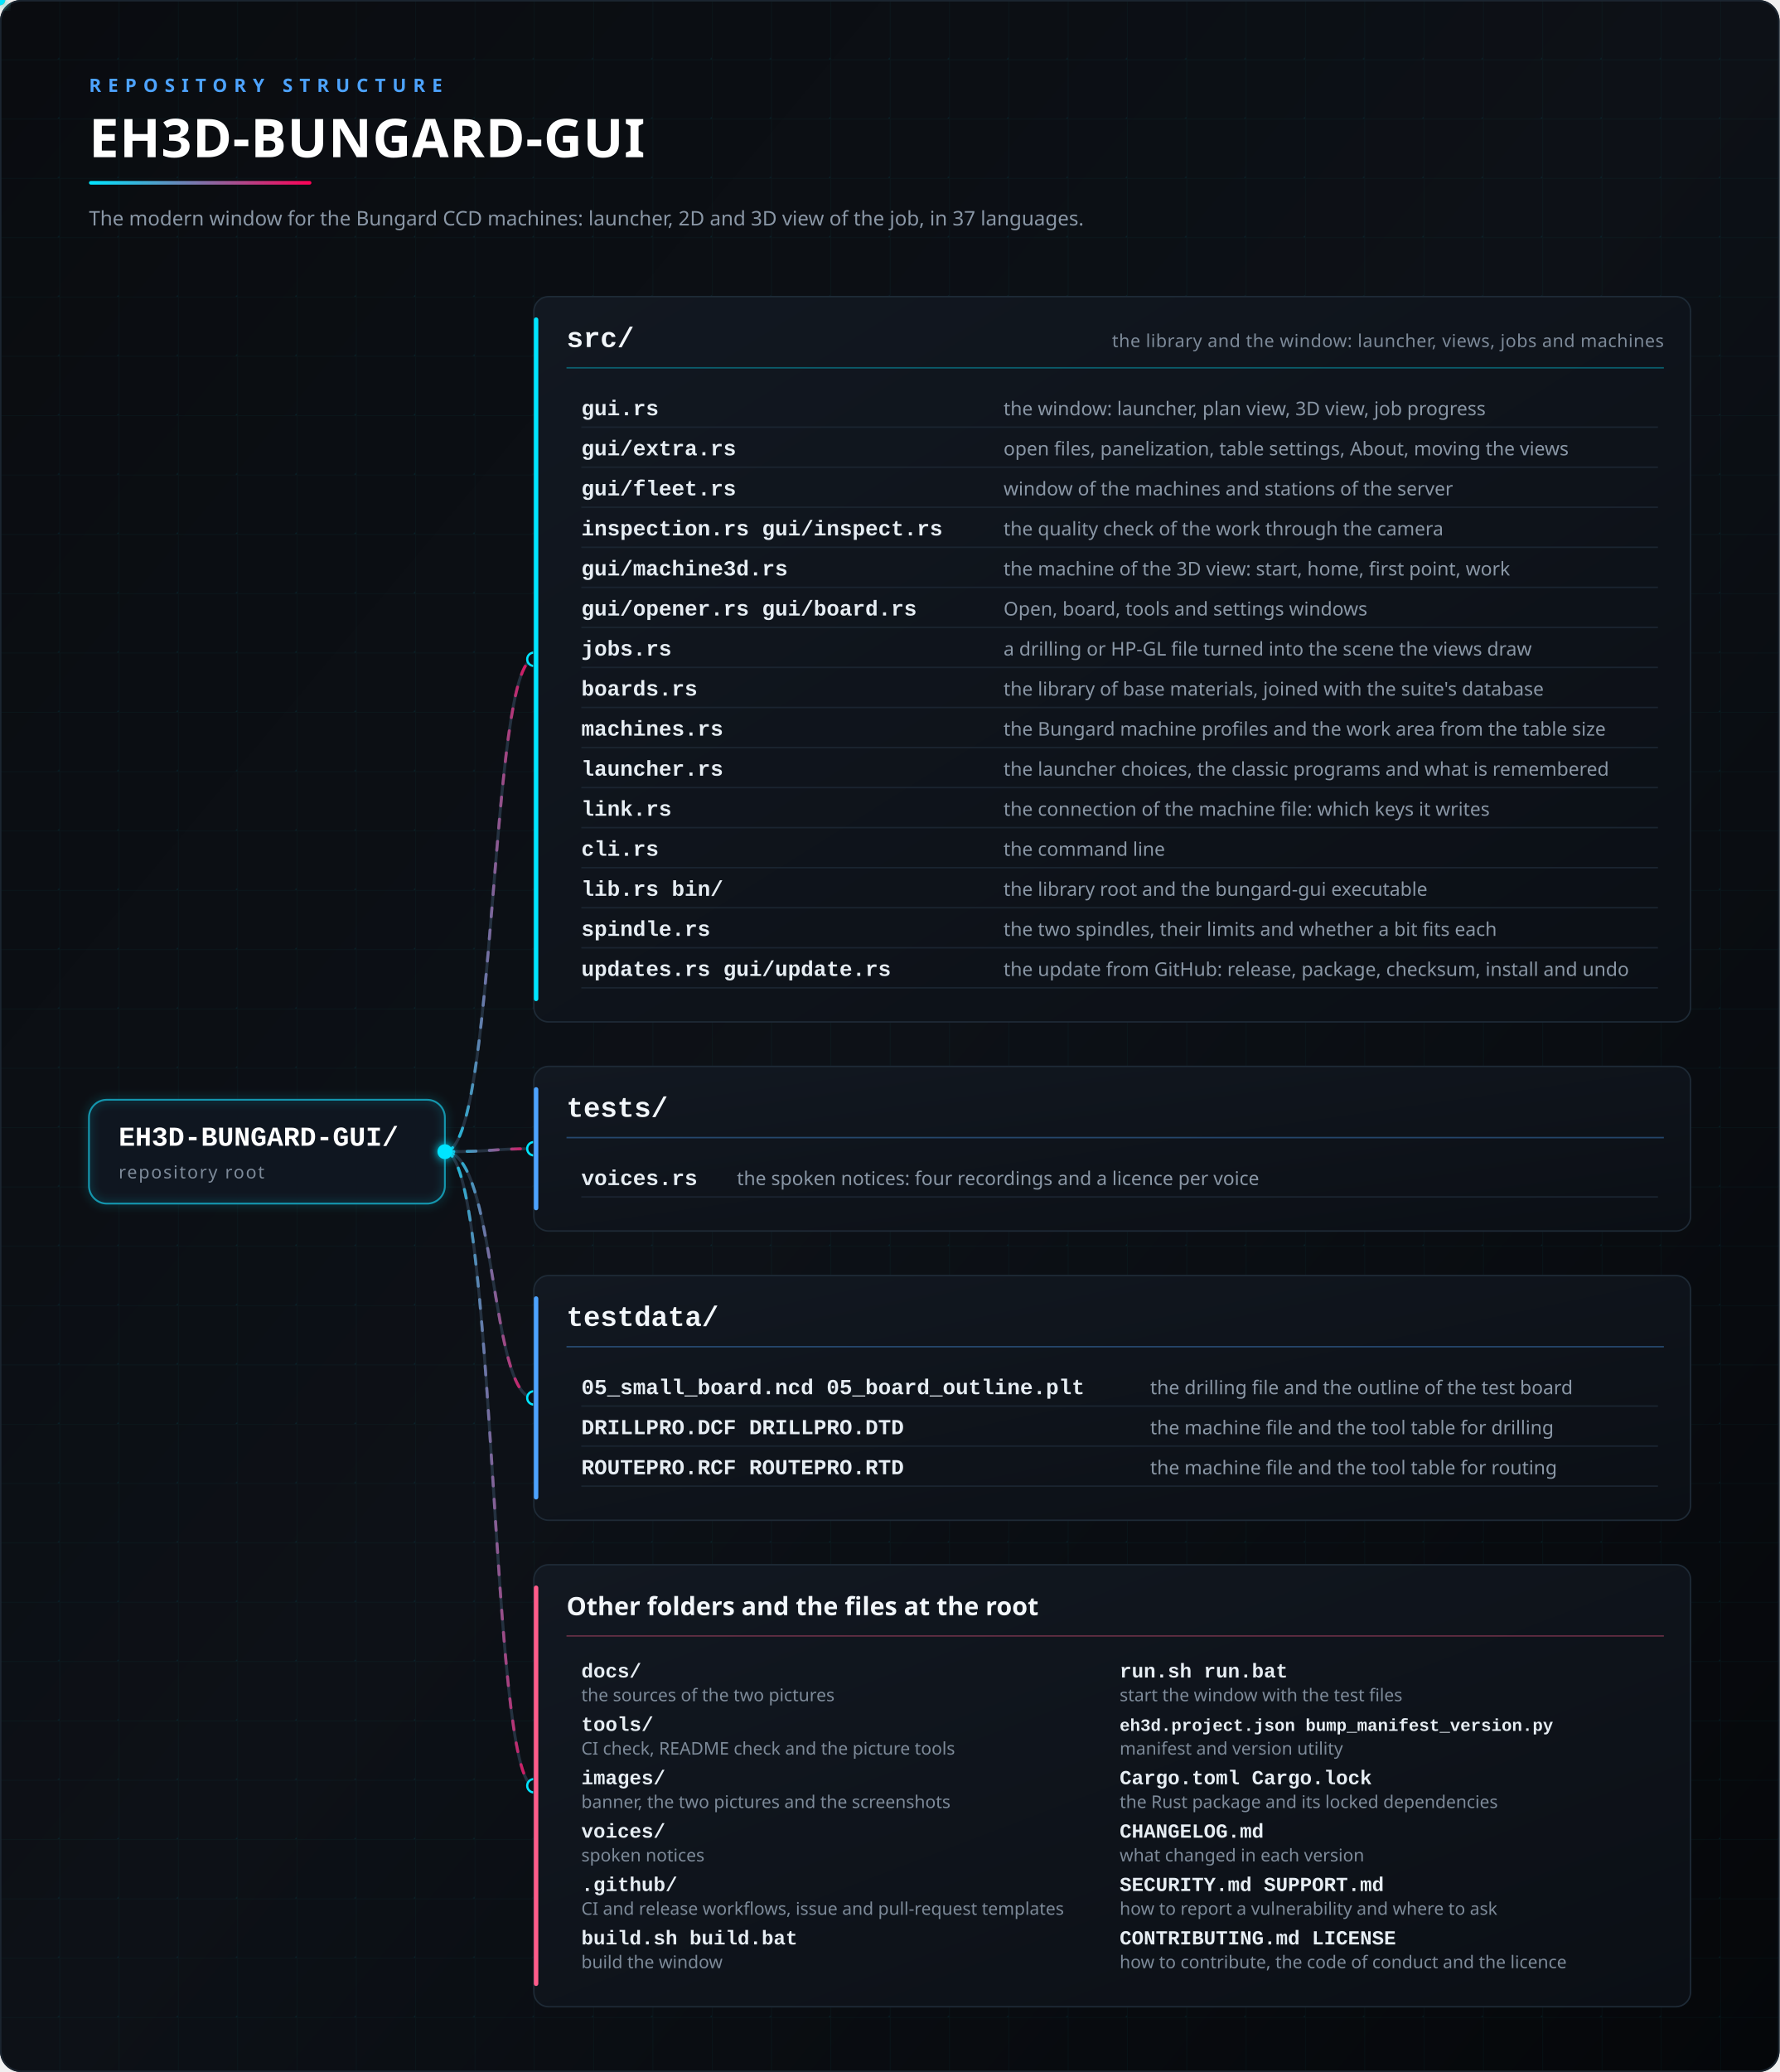
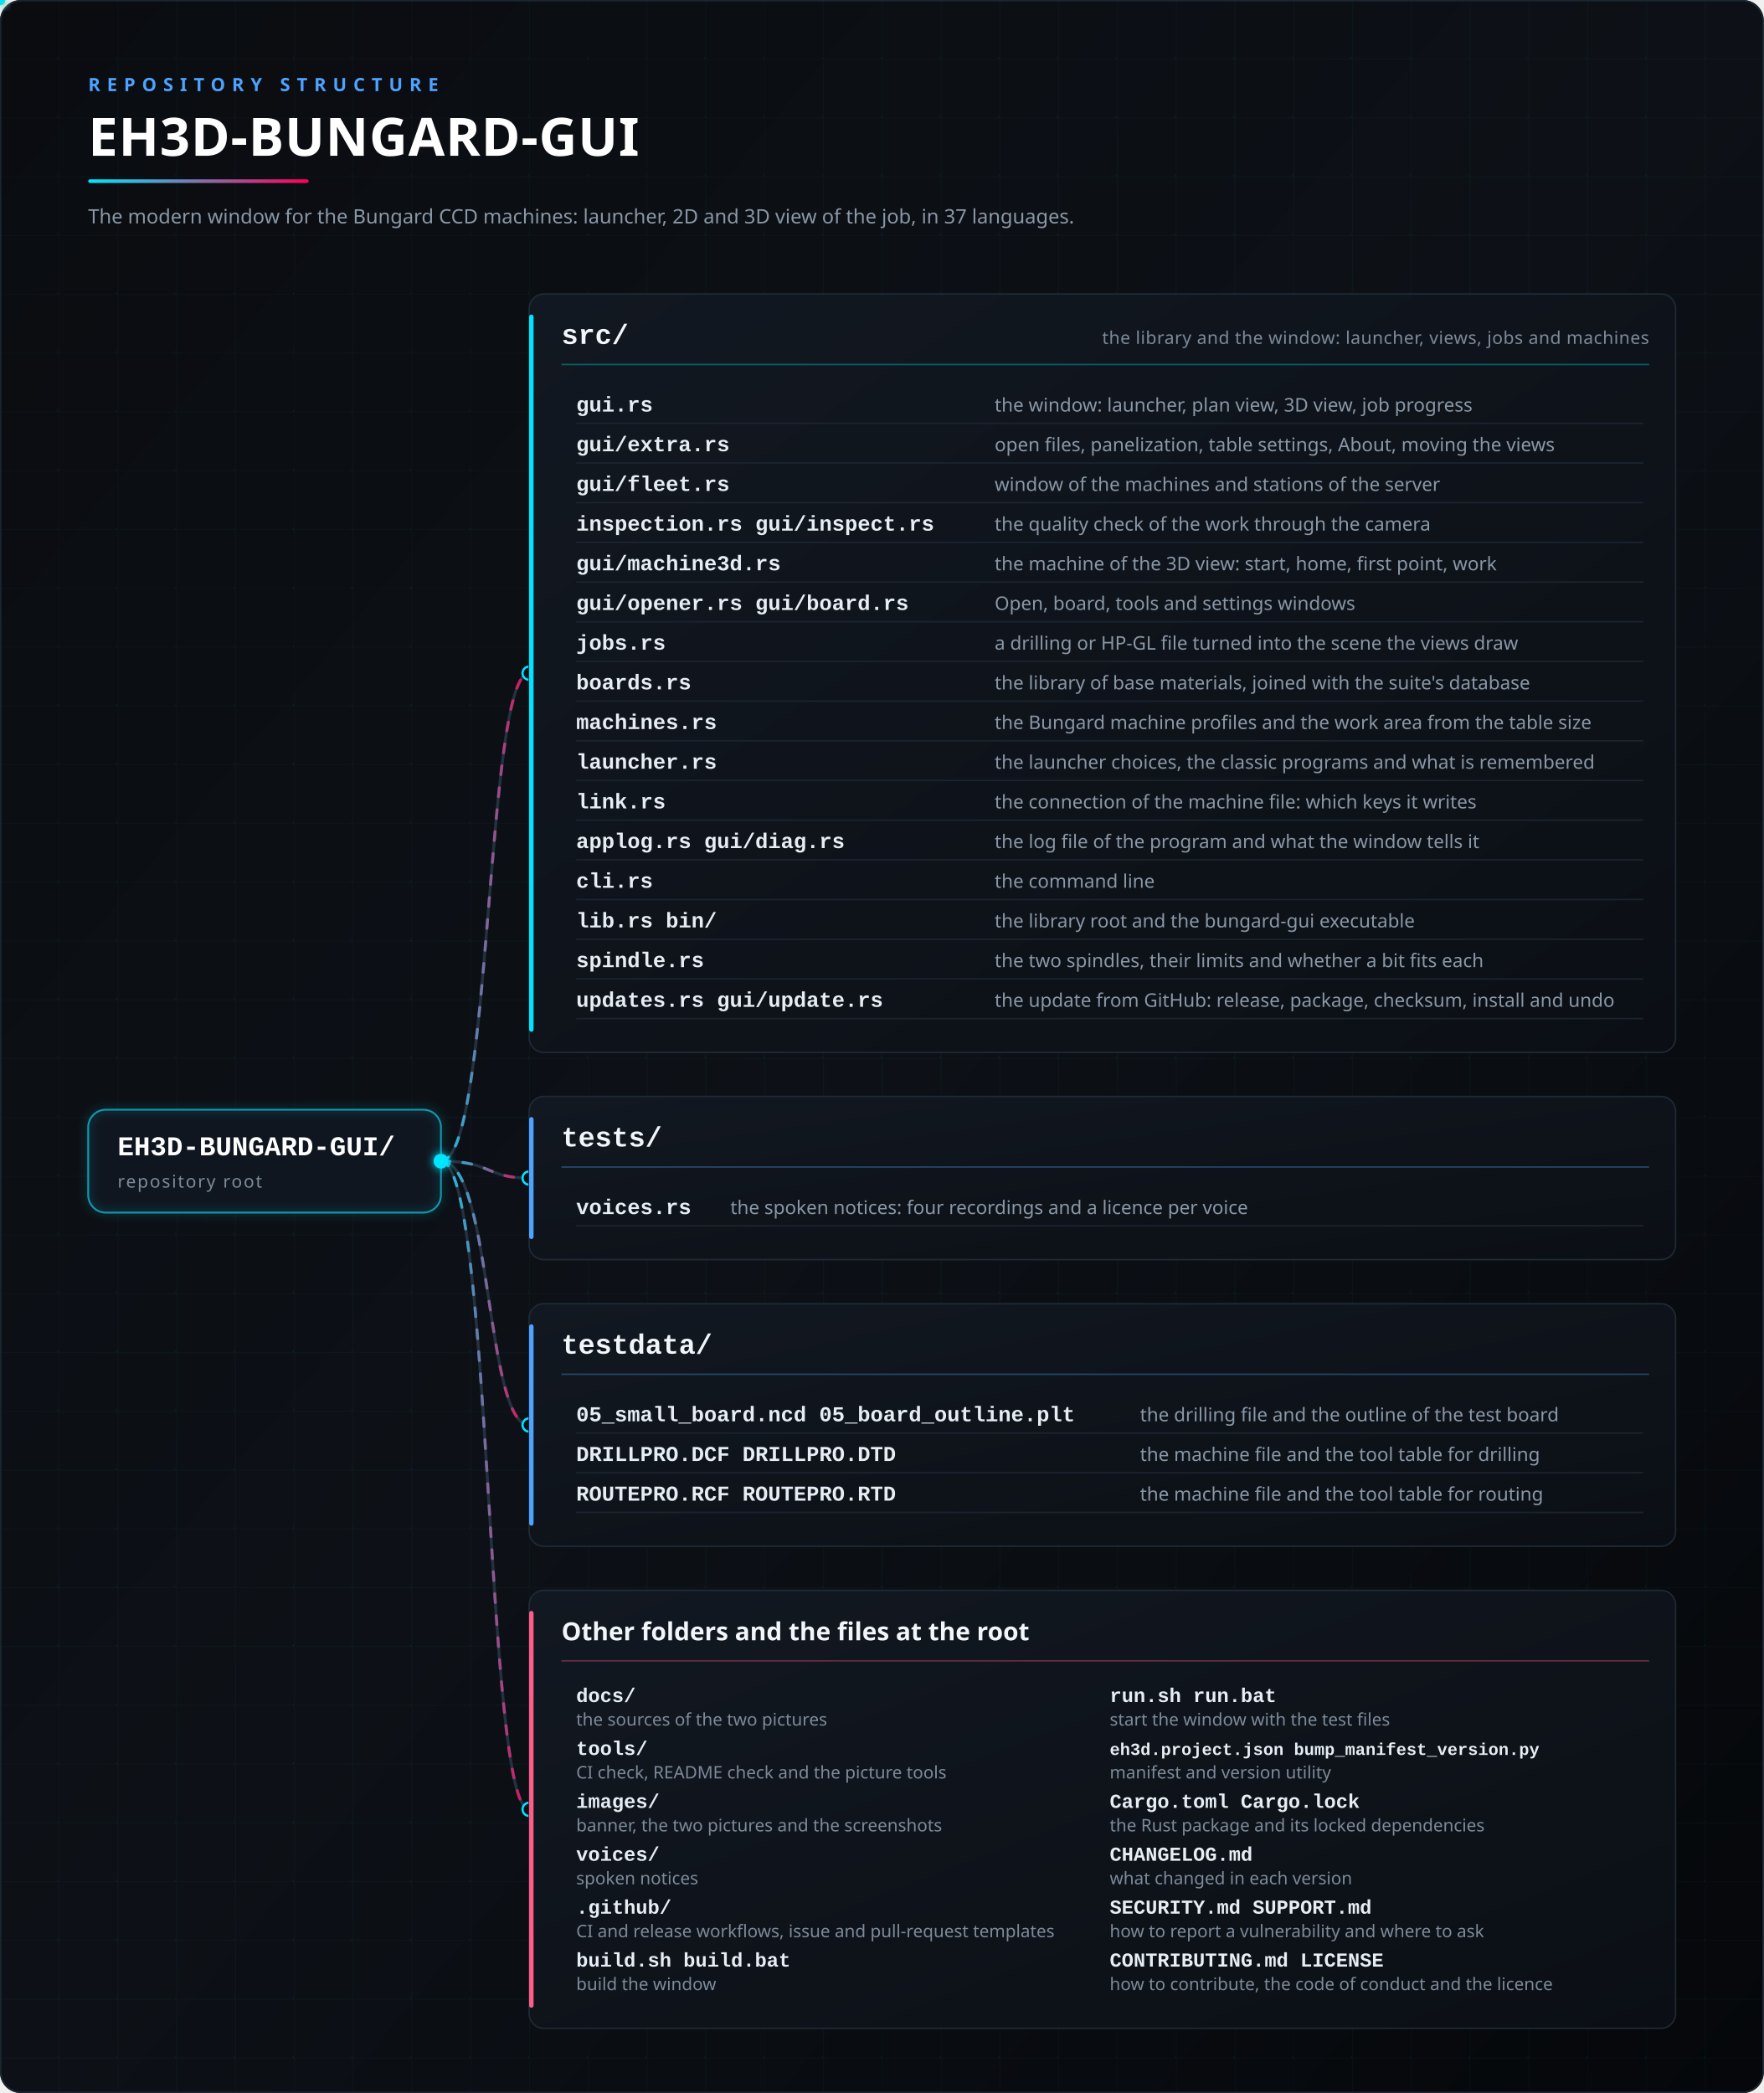
- <svg xmlns="http://www.w3.org/2000/svg" viewBox="0 0 1200 1397" width="100%" role="img" aria-labelledby="t d">
+ <svg xmlns="http://www.w3.org/2000/svg" viewBox="0 0 1200 1424" width="100%" role="img" aria-labelledby="t d">
  <defs>
    <linearGradient id="bg" x1="0" y1="0" x2="1" y2="1">
      <stop offset="0" stop-color="#0A0C10" />
      <stop offset="0.5" stop-color="#0D1117" />
      <stop offset="1" stop-color="#05070A" />
    </linearGradient>
    <linearGradient id="card" x1="0" y1="0" x2="1" y2="1">
      <stop offset="0" stop-color="#121821" />
      <stop offset="1" stop-color="#0B0F15" />
    </linearGradient>
    <linearGradient id="line" x1="0" y1="0" x2="1" y2="0">
      <stop offset="0" stop-color="#00E5FF" />
      <stop offset="1" stop-color="#FF0055" />
    </linearGradient>
    <filter id="glow" x="-50%" y="-50%" width="200%" height="200%">
      <feGaussianBlur stdDeviation="3" result="b" />
      <feMerge>
        <feMergeNode in="b" />
        <feMergeNode in="SourceGraphic" />
      </feMerge>
    </filter>
    <pattern id="grid" width="40" height="40" patternUnits="userSpaceOnUse">
      <path d="M40 0H0V40" fill="none" stroke="#00E5FF" stroke-opacity="0.035" />
      <circle cx="40" cy="40" r="1" fill="#00E5FF" fill-opacity="0.09" />
    </pattern>
  </defs>
-   <rect width="1200" height="1397" rx="14" fill="url(#bg)" />
-   <rect width="1200" height="1397" rx="14" fill="url(#grid)" />
-   <rect x="0.5" y="0.5" width="1199" height="1396" rx="14" fill="none" stroke="#1B2530" />
+   <rect width="1200" height="1424" rx="14" fill="url(#bg)" />
+   <rect width="1200" height="1424" rx="14" fill="url(#grid)" />
+   <rect x="0.5" y="0.5" width="1199" height="1423" rx="14" fill="none" stroke="#1B2530" />
  <text x="60" y="62" font-family="'Segoe UI','Noto Sans','Noto Sans CJK SC','Microsoft YaHei','Yu Gothic','Helvetica Neue',Helvetica,Arial,sans-serif" font-size="12.5" font-weight="600" fill="#4DA3FF" text-anchor="start" letter-spacing="4.5">REPOSITORY STRUCTURE</text>
  <text x="60" y="106" font-family="'Segoe UI','Noto Sans','Noto Sans CJK SC','Microsoft YaHei','Yu Gothic','Helvetica Neue',Helvetica,Arial,sans-serif" font-size="36" font-weight="700" fill="#FFFFFF" text-anchor="start" letter-spacing="0.5">EH3D-BUNGARD-GUI</text>
  <rect x="60" y="122" width="150" height="2.5" rx="1.25" fill="url(#line)">
    <animate attributeName="width" values="40;150;150" keyTimes="0;0.4;1" dur="3s" repeatCount="indefinite" />
  </rect>
  <text x="60" y="152" font-family="'Segoe UI','Noto Sans','Noto Sans CJK SC','Microsoft YaHei','Yu Gothic','Helvetica Neue',Helvetica,Arial,sans-serif" font-size="13.5" font-weight="400" fill="#8A97A6" text-anchor="start">The modern window for the Bungard CCD machines: launcher, 2D and 3D view of the job, in 37 languages.</text>
-   <path id="c0" d="M300,776.5 C335,776.5 330,444.5 360,444.5" fill="none" stroke="#243140" stroke-width="2" />
-   <path d="M300,776.5 C335,776.5 330,444.5 360,444.5" fill="none" stroke="url(#line)" stroke-width="2" stroke-linecap="round" stroke-dasharray="6 9" opacity="0.9">
+   <path id="c0" d="M300,790 C335,790 330,458 360,458" fill="none" stroke="#243140" stroke-width="2" />
+   <path d="M300,790 C335,790 330,458 360,458" fill="none" stroke="url(#line)" stroke-width="2" stroke-linecap="round" stroke-dasharray="6 9" opacity="0.9">
    <animate attributeName="stroke-dashoffset" from="0" to="-30" dur="1.6s" repeatCount="indefinite" />
  </path>
-   <circle cx="360" cy="444.5" r="4.5" fill="#0D1117" stroke="#00E5FF" stroke-width="1.5" />
-   <path id="c1" d="M300,776.5 C335,776.5 330,774.5 360,774.5" fill="none" stroke="#243140" stroke-width="2" />
-   <path d="M300,776.5 C335,776.5 330,774.5 360,774.5" fill="none" stroke="url(#line)" stroke-width="2" stroke-linecap="round" stroke-dasharray="6 9" opacity="0.9">
+   <circle cx="360" cy="458" r="4.5" fill="#0D1117" stroke="#00E5FF" stroke-width="1.5" />
+   <path id="c1" d="M300,790 C335,790 330,801.5 360,801.5" fill="none" stroke="#243140" stroke-width="2" />
+   <path d="M300,790 C335,790 330,801.5 360,801.5" fill="none" stroke="url(#line)" stroke-width="2" stroke-linecap="round" stroke-dasharray="6 9" opacity="0.9">
    <animate attributeName="stroke-dashoffset" from="0" to="-30" dur="1.6s" repeatCount="indefinite" />
  </path>
-   <circle cx="360" cy="774.5" r="4.5" fill="#0D1117" stroke="#00E5FF" stroke-width="1.5" />
-   <path id="c2" d="M300,776.5 C335,776.5 330,942.5 360,942.5" fill="none" stroke="#243140" stroke-width="2" />
-   <path d="M300,776.5 C335,776.5 330,942.5 360,942.5" fill="none" stroke="url(#line)" stroke-width="2" stroke-linecap="round" stroke-dasharray="6 9" opacity="0.9">
+   <circle cx="360" cy="801.5" r="4.5" fill="#0D1117" stroke="#00E5FF" stroke-width="1.5" />
+   <path id="c2" d="M300,790 C335,790 330,969.5 360,969.5" fill="none" stroke="#243140" stroke-width="2" />
+   <path d="M300,790 C335,790 330,969.5 360,969.5" fill="none" stroke="url(#line)" stroke-width="2" stroke-linecap="round" stroke-dasharray="6 9" opacity="0.9">
    <animate attributeName="stroke-dashoffset" from="0" to="-30" dur="1.6s" repeatCount="indefinite" />
  </path>
-   <circle cx="360" cy="942.5" r="4.5" fill="#0D1117" stroke="#00E5FF" stroke-width="1.5" />
-   <path id="c3" d="M300,776.5 C335,776.5 330,1204 360,1204" fill="none" stroke="#243140" stroke-width="2" />
-   <path d="M300,776.5 C335,776.5 330,1204 360,1204" fill="none" stroke="url(#line)" stroke-width="2" stroke-linecap="round" stroke-dasharray="6 9" opacity="0.9">
+   <circle cx="360" cy="969.5" r="4.5" fill="#0D1117" stroke="#00E5FF" stroke-width="1.5" />
+   <path id="c3" d="M300,790 C335,790 330,1231 360,1231" fill="none" stroke="#243140" stroke-width="2" />
+   <path d="M300,790 C335,790 330,1231 360,1231" fill="none" stroke="url(#line)" stroke-width="2" stroke-linecap="round" stroke-dasharray="6 9" opacity="0.9">
    <animate attributeName="stroke-dashoffset" from="0" to="-30" dur="1.6s" repeatCount="indefinite" />
  </path>
-   <circle cx="360" cy="1204" r="4.5" fill="#0D1117" stroke="#00E5FF" stroke-width="1.5" />
+   <circle cx="360" cy="1231" r="4.5" fill="#0D1117" stroke="#00E5FF" stroke-width="1.5" />
  <circle r="3.5" fill="#00E5FF" filter="url(#glow)">
    <animateMotion dur="3.4s" repeatCount="indefinite">
      <mpath href="#c0" />
    </animateMotion>
  </circle>
  <circle r="3.5" fill="#4DA3FF" filter="url(#glow)">
    <animateMotion dur="4.2s" repeatCount="indefinite">
      <mpath href="#c1" />
    </animateMotion>
  </circle>
  <circle r="3.5" fill="#FFB300" filter="url(#glow)">
    <animateMotion dur="5.0s" repeatCount="indefinite">
      <mpath href="#c2" />
    </animateMotion>
  </circle>
  <circle r="3.5" fill="#00E5FF" filter="url(#glow)">
    <animateMotion dur="5.8s" repeatCount="indefinite">
      <mpath href="#c3" />
    </animateMotion>
  </circle>
-   <rect x="60" y="741.5" width="240" height="70" rx="12" fill="#0F1620" stroke="#2A3A4C" stroke-width="1.2" />
-   <rect x="60" y="741.5" width="240" height="70" rx="12" fill="none" stroke="#00E5FF" stroke-opacity="0.5" stroke-width="1.2" filter="url(#glow)">
+   <rect x="60" y="755" width="240" height="70" rx="12" fill="#0F1620" stroke="#2A3A4C" stroke-width="1.2" />
+   <rect x="60" y="755" width="240" height="70" rx="12" fill="none" stroke="#00E5FF" stroke-opacity="0.5" stroke-width="1.2" filter="url(#glow)">
    <animate attributeName="stroke-opacity" values="0.15;0.6;0.15" dur="3.6s" repeatCount="indefinite" />
  </rect>
-   <text x="80" y="772.5" font-family="'JetBrains Mono','Cascadia Code','SFMono-Regular',Consolas,'Liberation Mono',monospace" font-size="18.5" font-weight="700" fill="#FFFFFF" text-anchor="start">EH3D-BUNGARD-GUI/</text>
-   <text x="80" y="794.5" font-family="'Segoe UI','Noto Sans','Noto Sans CJK SC','Microsoft YaHei','Yu Gothic','Helvetica Neue',Helvetica,Arial,sans-serif" font-size="12" font-weight="400" fill="#7D8A99" text-anchor="start" letter-spacing="1">repository root</text>
-   <circle cx="300" cy="776.5" r="5" fill="#00E5FF" filter="url(#glow)" />
-   <rect x="360" y="200" width="780" height="489" rx="10" fill="url(#card)" stroke="#1E2A36" stroke-width="1" />
-   <rect x="360" y="214" width="3" height="461" rx="1.5" fill="#00E5FF">
+   <text x="80" y="786" font-family="'JetBrains Mono','Cascadia Code','SFMono-Regular',Consolas,'Liberation Mono',monospace" font-size="18.5" font-weight="700" fill="#FFFFFF" text-anchor="start">EH3D-BUNGARD-GUI/</text>
+   <text x="80" y="808" font-family="'Segoe UI','Noto Sans','Noto Sans CJK SC','Microsoft YaHei','Yu Gothic','Helvetica Neue',Helvetica,Arial,sans-serif" font-size="12" font-weight="400" fill="#7D8A99" text-anchor="start" letter-spacing="1">repository root</text>
+   <circle cx="300" cy="790" r="5" fill="#00E5FF" filter="url(#glow)" />
+   <rect x="360" y="200" width="780" height="516" rx="10" fill="url(#card)" stroke="#1E2A36" stroke-width="1" />
+   <rect x="360" y="214" width="3" height="488" rx="1.5" fill="#00E5FF">
    <animate attributeName="opacity" values="0.55;1;0.55" dur="4s" begin="0s" repeatCount="indefinite" />
  </rect>
  <text x="382" y="234" font-family="'JetBrains Mono','Cascadia Code','SFMono-Regular',Consolas,'Liberation Mono',monospace" font-size="19" font-weight="700" fill="#F2F6FA" text-anchor="start">src/</text>
  <text x="1122" y="234" font-family="'Segoe UI','Noto Sans','Noto Sans CJK SC','Microsoft YaHei','Yu Gothic','Helvetica Neue',Helvetica,Arial,sans-serif" font-size="12" font-weight="400" fill="#7D8A99" text-anchor="end" letter-spacing="0.3">the library and the window: launcher, views, jobs and machines</text>
  <line x1="382" y1="248" x2="1122" y2="248" stroke="#00E5FF" stroke-opacity="0.35" stroke-width="1" />
  <text x="392" y="280" font-family="'JetBrains Mono','Cascadia Code','SFMono-Regular',Consolas,'Liberation Mono',monospace" font-size="14.5" font-weight="600" fill="#E6EDF3" text-anchor="start">gui.rs</text>
  <text x="676.71" y="280" font-family="'Segoe UI','Noto Sans','Noto Sans CJK SC','Microsoft YaHei','Yu Gothic','Helvetica Neue',Helvetica,Arial,sans-serif" font-size="12.8" font-weight="400" fill="#8A97A6" text-anchor="start">the window: launcher, plan view, 3D view, job progress</text>
  <line x1="392" y1="288" x2="1118" y2="288" stroke="#1A2430" stroke-width="1" />
  <text x="392" y="307" font-family="'JetBrains Mono','Cascadia Code','SFMono-Regular',Consolas,'Liberation Mono',monospace" font-size="14.5" font-weight="600" fill="#E6EDF3" text-anchor="start">gui/extra.rs</text>
  <text x="676.71" y="307" font-family="'Segoe UI','Noto Sans','Noto Sans CJK SC','Microsoft YaHei','Yu Gothic','Helvetica Neue',Helvetica,Arial,sans-serif" font-size="12.8" font-weight="400" fill="#8A97A6" text-anchor="start">open files, panelization, table settings, About, moving the views</text>
  <line x1="392" y1="315" x2="1118" y2="315" stroke="#1A2430" stroke-width="1" />
  <text x="392" y="334" font-family="'JetBrains Mono','Cascadia Code','SFMono-Regular',Consolas,'Liberation Mono',monospace" font-size="14.5" font-weight="600" fill="#E6EDF3" text-anchor="start">gui/fleet.rs</text>
  <text x="676.71" y="334" font-family="'Segoe UI','Noto Sans','Noto Sans CJK SC','Microsoft YaHei','Yu Gothic','Helvetica Neue',Helvetica,Arial,sans-serif" font-size="12.8" font-weight="400" fill="#8A97A6" text-anchor="start">window of the machines and stations of the server</text>
  <line x1="392" y1="342" x2="1118" y2="342" stroke="#1A2430" stroke-width="1" />
  <text x="392" y="361" font-family="'JetBrains Mono','Cascadia Code','SFMono-Regular',Consolas,'Liberation Mono',monospace" font-size="14.5" font-weight="600" fill="#E6EDF3" text-anchor="start">inspection.rs  gui/inspect.rs</text>
  <text x="676.71" y="361" font-family="'Segoe UI','Noto Sans','Noto Sans CJK SC','Microsoft YaHei','Yu Gothic','Helvetica Neue',Helvetica,Arial,sans-serif" font-size="12.8" font-weight="400" fill="#8A97A6" text-anchor="start">the quality check of the work through the camera</text>
  <line x1="392" y1="369" x2="1118" y2="369" stroke="#1A2430" stroke-width="1" />
  <text x="392" y="388" font-family="'JetBrains Mono','Cascadia Code','SFMono-Regular',Consolas,'Liberation Mono',monospace" font-size="14.5" font-weight="600" fill="#E6EDF3" text-anchor="start">gui/machine3d.rs</text>
  <text x="676.71" y="388" font-family="'Segoe UI','Noto Sans','Noto Sans CJK SC','Microsoft YaHei','Yu Gothic','Helvetica Neue',Helvetica,Arial,sans-serif" font-size="12.8" font-weight="400" fill="#8A97A6" text-anchor="start">the machine of the 3D view: start, home, first point, work</text>
  <line x1="392" y1="396" x2="1118" y2="396" stroke="#1A2430" stroke-width="1" />
  <text x="392" y="415" font-family="'JetBrains Mono','Cascadia Code','SFMono-Regular',Consolas,'Liberation Mono',monospace" font-size="14.5" font-weight="600" fill="#E6EDF3" text-anchor="start">gui/opener.rs  gui/board.rs</text>
  <text x="676.71" y="415" font-family="'Segoe UI','Noto Sans','Noto Sans CJK SC','Microsoft YaHei','Yu Gothic','Helvetica Neue',Helvetica,Arial,sans-serif" font-size="12.8" font-weight="400" fill="#8A97A6" text-anchor="start">Open, board, tools and settings windows</text>
  <line x1="392" y1="423" x2="1118" y2="423" stroke="#1A2430" stroke-width="1" />
  <text x="392" y="442" font-family="'JetBrains Mono','Cascadia Code','SFMono-Regular',Consolas,'Liberation Mono',monospace" font-size="14.5" font-weight="600" fill="#E6EDF3" text-anchor="start">jobs.rs</text>
  <text x="676.71" y="442" font-family="'Segoe UI','Noto Sans','Noto Sans CJK SC','Microsoft YaHei','Yu Gothic','Helvetica Neue',Helvetica,Arial,sans-serif" font-size="12.8" font-weight="400" fill="#8A97A6" text-anchor="start">a drilling or HP-GL file turned into the scene the views draw</text>
  <line x1="392" y1="450" x2="1118" y2="450" stroke="#1A2430" stroke-width="1" />
  <text x="392" y="469" font-family="'JetBrains Mono','Cascadia Code','SFMono-Regular',Consolas,'Liberation Mono',monospace" font-size="14.5" font-weight="600" fill="#E6EDF3" text-anchor="start">boards.rs</text>
  <text x="676.71" y="469" font-family="'Segoe UI','Noto Sans','Noto Sans CJK SC','Microsoft YaHei','Yu Gothic','Helvetica Neue',Helvetica,Arial,sans-serif" font-size="12.8" font-weight="400" fill="#8A97A6" text-anchor="start">the library of base materials, joined with the suite's database</text>
  <line x1="392" y1="477" x2="1118" y2="477" stroke="#1A2430" stroke-width="1" />
  <text x="392" y="496" font-family="'JetBrains Mono','Cascadia Code','SFMono-Regular',Consolas,'Liberation Mono',monospace" font-size="14.5" font-weight="600" fill="#E6EDF3" text-anchor="start">machines.rs</text>
  <text x="676.71" y="496" font-family="'Segoe UI','Noto Sans','Noto Sans CJK SC','Microsoft YaHei','Yu Gothic','Helvetica Neue',Helvetica,Arial,sans-serif" font-size="12.8" font-weight="400" fill="#8A97A6" text-anchor="start">the Bungard machine profiles and the work area from the table size</text>
  <line x1="392" y1="504" x2="1118" y2="504" stroke="#1A2430" stroke-width="1" />
  <text x="392" y="523" font-family="'JetBrains Mono','Cascadia Code','SFMono-Regular',Consolas,'Liberation Mono',monospace" font-size="14.5" font-weight="600" fill="#E6EDF3" text-anchor="start">launcher.rs</text>
  <text x="676.71" y="523" font-family="'Segoe UI','Noto Sans','Noto Sans CJK SC','Microsoft YaHei','Yu Gothic','Helvetica Neue',Helvetica,Arial,sans-serif" font-size="12.8" font-weight="400" fill="#8A97A6" text-anchor="start">the launcher choices, the classic programs and what is remembered</text>
  <line x1="392" y1="531" x2="1118" y2="531" stroke="#1A2430" stroke-width="1" />
  <text x="392" y="550" font-family="'JetBrains Mono','Cascadia Code','SFMono-Regular',Consolas,'Liberation Mono',monospace" font-size="14.5" font-weight="600" fill="#E6EDF3" text-anchor="start">link.rs</text>
  <text x="676.71" y="550" font-family="'Segoe UI','Noto Sans','Noto Sans CJK SC','Microsoft YaHei','Yu Gothic','Helvetica Neue',Helvetica,Arial,sans-serif" font-size="12.8" font-weight="400" fill="#8A97A6" text-anchor="start">the connection of the machine file: which keys it writes</text>
  <line x1="392" y1="558" x2="1118" y2="558" stroke="#1A2430" stroke-width="1" />
-   <text x="392" y="577" font-family="'JetBrains Mono','Cascadia Code','SFMono-Regular',Consolas,'Liberation Mono',monospace" font-size="14.5" font-weight="600" fill="#E6EDF3" text-anchor="start">cli.rs</text>
-   <text x="676.71" y="577" font-family="'Segoe UI','Noto Sans','Noto Sans CJK SC','Microsoft YaHei','Yu Gothic','Helvetica Neue',Helvetica,Arial,sans-serif" font-size="12.8" font-weight="400" fill="#8A97A6" text-anchor="start">the command line</text>
+   <text x="392" y="577" font-family="'JetBrains Mono','Cascadia Code','SFMono-Regular',Consolas,'Liberation Mono',monospace" font-size="14.5" font-weight="600" fill="#E6EDF3" text-anchor="start">applog.rs gui/diag.rs</text>
+   <text x="676.71" y="577" font-family="'Segoe UI','Noto Sans','Noto Sans CJK SC','Microsoft YaHei','Yu Gothic','Helvetica Neue',Helvetica,Arial,sans-serif" font-size="12.8" font-weight="400" fill="#8A97A6" text-anchor="start">the log file of the program and what the window tells it</text>
  <line x1="392" y1="585" x2="1118" y2="585" stroke="#1A2430" stroke-width="1" />
-   <text x="392" y="604" font-family="'JetBrains Mono','Cascadia Code','SFMono-Regular',Consolas,'Liberation Mono',monospace" font-size="14.5" font-weight="600" fill="#E6EDF3" text-anchor="start">lib.rs  bin/</text>
-   <text x="676.71" y="604" font-family="'Segoe UI','Noto Sans','Noto Sans CJK SC','Microsoft YaHei','Yu Gothic','Helvetica Neue',Helvetica,Arial,sans-serif" font-size="12.8" font-weight="400" fill="#8A97A6" text-anchor="start">the library root and the bungard-gui executable</text>
+   <text x="392" y="604" font-family="'JetBrains Mono','Cascadia Code','SFMono-Regular',Consolas,'Liberation Mono',monospace" font-size="14.5" font-weight="600" fill="#E6EDF3" text-anchor="start">cli.rs</text>
+   <text x="676.71" y="604" font-family="'Segoe UI','Noto Sans','Noto Sans CJK SC','Microsoft YaHei','Yu Gothic','Helvetica Neue',Helvetica,Arial,sans-serif" font-size="12.8" font-weight="400" fill="#8A97A6" text-anchor="start">the command line</text>
  <line x1="392" y1="612" x2="1118" y2="612" stroke="#1A2430" stroke-width="1" />
-   <text x="392" y="631" font-family="'JetBrains Mono','Cascadia Code','SFMono-Regular',Consolas,'Liberation Mono',monospace" font-size="14.5" font-weight="600" fill="#E6EDF3" text-anchor="start">spindle.rs</text>
-   <text x="676.71" y="631" font-family="'Segoe UI','Noto Sans','Noto Sans CJK SC','Microsoft YaHei','Yu Gothic','Helvetica Neue',Helvetica,Arial,sans-serif" font-size="12.8" font-weight="400" fill="#8A97A6" text-anchor="start">the two spindles, their limits and whether a bit fits each</text>
+   <text x="392" y="631" font-family="'JetBrains Mono','Cascadia Code','SFMono-Regular',Consolas,'Liberation Mono',monospace" font-size="14.5" font-weight="600" fill="#E6EDF3" text-anchor="start">lib.rs  bin/</text>
+   <text x="676.71" y="631" font-family="'Segoe UI','Noto Sans','Noto Sans CJK SC','Microsoft YaHei','Yu Gothic','Helvetica Neue',Helvetica,Arial,sans-serif" font-size="12.8" font-weight="400" fill="#8A97A6" text-anchor="start">the library root and the bungard-gui executable</text>
  <line x1="392" y1="639" x2="1118" y2="639" stroke="#1A2430" stroke-width="1" />
-   <text x="392" y="658" font-family="'JetBrains Mono','Cascadia Code','SFMono-Regular',Consolas,'Liberation Mono',monospace" font-size="14.5" font-weight="600" fill="#E6EDF3" text-anchor="start">updates.rs  gui/update.rs</text>
-   <text x="676.71" y="658" font-family="'Segoe UI','Noto Sans','Noto Sans CJK SC','Microsoft YaHei','Yu Gothic','Helvetica Neue',Helvetica,Arial,sans-serif" font-size="12.8" font-weight="400" fill="#8A97A6" text-anchor="start">the update from GitHub: release, package, checksum, install and undo</text>
+   <text x="392" y="658" font-family="'JetBrains Mono','Cascadia Code','SFMono-Regular',Consolas,'Liberation Mono',monospace" font-size="14.5" font-weight="600" fill="#E6EDF3" text-anchor="start">spindle.rs</text>
+   <text x="676.71" y="658" font-family="'Segoe UI','Noto Sans','Noto Sans CJK SC','Microsoft YaHei','Yu Gothic','Helvetica Neue',Helvetica,Arial,sans-serif" font-size="12.8" font-weight="400" fill="#8A97A6" text-anchor="start">the two spindles, their limits and whether a bit fits each</text>
  <line x1="392" y1="666" x2="1118" y2="666" stroke="#1A2430" stroke-width="1" />
-   <rect x="360" y="719" width="780" height="111" rx="10" fill="url(#card)" stroke="#1E2A36" stroke-width="1" />
-   <rect x="360" y="733" width="3" height="83" rx="1.5" fill="#4DA3FF">
+   <text x="392" y="685" font-family="'JetBrains Mono','Cascadia Code','SFMono-Regular',Consolas,'Liberation Mono',monospace" font-size="14.5" font-weight="600" fill="#E6EDF3" text-anchor="start">updates.rs  gui/update.rs</text>
+   <text x="676.71" y="685" font-family="'Segoe UI','Noto Sans','Noto Sans CJK SC','Microsoft YaHei','Yu Gothic','Helvetica Neue',Helvetica,Arial,sans-serif" font-size="12.8" font-weight="400" fill="#8A97A6" text-anchor="start">the update from GitHub: release, package, checksum, install and undo</text>
+   <line x1="392" y1="693" x2="1118" y2="693" stroke="#1A2430" stroke-width="1" />
+   <rect x="360" y="746" width="780" height="111" rx="10" fill="url(#card)" stroke="#1E2A36" stroke-width="1" />
+   <rect x="360" y="760" width="3" height="83" rx="1.5" fill="#4DA3FF">
    <animate attributeName="opacity" values="0.55;1;0.55" dur="4s" begin="0.6s" repeatCount="indefinite" />
  </rect>
-   <text x="382" y="753" font-family="'JetBrains Mono','Cascadia Code','SFMono-Regular',Consolas,'Liberation Mono',monospace" font-size="19" font-weight="700" fill="#F2F6FA" text-anchor="start">tests/</text>
-   <line x1="382" y1="767" x2="1122" y2="767" stroke="#4DA3FF" stroke-opacity="0.35" stroke-width="1" />
-   <text x="392" y="799" font-family="'JetBrains Mono','Cascadia Code','SFMono-Regular',Consolas,'Liberation Mono',monospace" font-size="14.5" font-weight="600" fill="#E6EDF3" text-anchor="start">voices.rs</text>
-   <text x="496.91" y="799" font-family="'Segoe UI','Noto Sans','Noto Sans CJK SC','Microsoft YaHei','Yu Gothic','Helvetica Neue',Helvetica,Arial,sans-serif" font-size="12.8" font-weight="400" fill="#8A97A6" text-anchor="start">the spoken notices: four recordings and a licence per voice</text>
-   <line x1="392" y1="807" x2="1118" y2="807" stroke="#1A2430" stroke-width="1" />
-   <rect x="360" y="860" width="780" height="165" rx="10" fill="url(#card)" stroke="#1E2A36" stroke-width="1" />
-   <rect x="360" y="874" width="3" height="137" rx="1.5" fill="#4DA3FF">
+   <text x="382" y="780" font-family="'JetBrains Mono','Cascadia Code','SFMono-Regular',Consolas,'Liberation Mono',monospace" font-size="19" font-weight="700" fill="#F2F6FA" text-anchor="start">tests/</text>
+   <line x1="382" y1="794" x2="1122" y2="794" stroke="#4DA3FF" stroke-opacity="0.35" stroke-width="1" />
+   <text x="392" y="826" font-family="'JetBrains Mono','Cascadia Code','SFMono-Regular',Consolas,'Liberation Mono',monospace" font-size="14.5" font-weight="600" fill="#E6EDF3" text-anchor="start">voices.rs</text>
+   <text x="496.91" y="826" font-family="'Segoe UI','Noto Sans','Noto Sans CJK SC','Microsoft YaHei','Yu Gothic','Helvetica Neue',Helvetica,Arial,sans-serif" font-size="12.8" font-weight="400" fill="#8A97A6" text-anchor="start">the spoken notices: four recordings and a licence per voice</text>
+   <line x1="392" y1="834" x2="1118" y2="834" stroke="#1A2430" stroke-width="1" />
+   <rect x="360" y="887" width="780" height="165" rx="10" fill="url(#card)" stroke="#1E2A36" stroke-width="1" />
+   <rect x="360" y="901" width="3" height="137" rx="1.5" fill="#4DA3FF">
    <animate attributeName="opacity" values="0.55;1;0.55" dur="4s" begin="1.2s" repeatCount="indefinite" />
  </rect>
-   <text x="382" y="894" font-family="'JetBrains Mono','Cascadia Code','SFMono-Regular',Consolas,'Liberation Mono',monospace" font-size="19" font-weight="700" fill="#F2F6FA" text-anchor="start">testdata/</text>
-   <line x1="382" y1="908" x2="1122" y2="908" stroke="#4DA3FF" stroke-opacity="0.35" stroke-width="1" />
-   <text x="392" y="940" font-family="'JetBrains Mono','Cascadia Code','SFMono-Regular',Consolas,'Liberation Mono',monospace" font-size="14.5" font-weight="600" fill="#E6EDF3" text-anchor="start">05_small_board.ncd  05_board_outline.plt</text>
-   <text x="775.6" y="940" font-family="'Segoe UI','Noto Sans','Noto Sans CJK SC','Microsoft YaHei','Yu Gothic','Helvetica Neue',Helvetica,Arial,sans-serif" font-size="12.8" font-weight="400" fill="#8A97A6" text-anchor="start">the drilling file and the outline of the test board</text>
-   <line x1="392" y1="948" x2="1118" y2="948" stroke="#1A2430" stroke-width="1" />
-   <text x="392" y="967" font-family="'JetBrains Mono','Cascadia Code','SFMono-Regular',Consolas,'Liberation Mono',monospace" font-size="14.5" font-weight="600" fill="#E6EDF3" text-anchor="start">DRILLPRO.DCF  DRILLPRO.DTD</text>
-   <text x="775.6" y="967" font-family="'Segoe UI','Noto Sans','Noto Sans CJK SC','Microsoft YaHei','Yu Gothic','Helvetica Neue',Helvetica,Arial,sans-serif" font-size="12.8" font-weight="400" fill="#8A97A6" text-anchor="start">the machine file and the tool table for drilling</text>
+   <text x="382" y="921" font-family="'JetBrains Mono','Cascadia Code','SFMono-Regular',Consolas,'Liberation Mono',monospace" font-size="19" font-weight="700" fill="#F2F6FA" text-anchor="start">testdata/</text>
+   <line x1="382" y1="935" x2="1122" y2="935" stroke="#4DA3FF" stroke-opacity="0.35" stroke-width="1" />
+   <text x="392" y="967" font-family="'JetBrains Mono','Cascadia Code','SFMono-Regular',Consolas,'Liberation Mono',monospace" font-size="14.5" font-weight="600" fill="#E6EDF3" text-anchor="start">05_small_board.ncd  05_board_outline.plt</text>
+   <text x="775.6" y="967" font-family="'Segoe UI','Noto Sans','Noto Sans CJK SC','Microsoft YaHei','Yu Gothic','Helvetica Neue',Helvetica,Arial,sans-serif" font-size="12.8" font-weight="400" fill="#8A97A6" text-anchor="start">the drilling file and the outline of the test board</text>
  <line x1="392" y1="975" x2="1118" y2="975" stroke="#1A2430" stroke-width="1" />
-   <text x="392" y="994" font-family="'JetBrains Mono','Cascadia Code','SFMono-Regular',Consolas,'Liberation Mono',monospace" font-size="14.5" font-weight="600" fill="#E6EDF3" text-anchor="start">ROUTEPRO.RCF  ROUTEPRO.RTD</text>
-   <text x="775.6" y="994" font-family="'Segoe UI','Noto Sans','Noto Sans CJK SC','Microsoft YaHei','Yu Gothic','Helvetica Neue',Helvetica,Arial,sans-serif" font-size="12.8" font-weight="400" fill="#8A97A6" text-anchor="start">the machine file and the tool table for routing</text>
+   <text x="392" y="994" font-family="'JetBrains Mono','Cascadia Code','SFMono-Regular',Consolas,'Liberation Mono',monospace" font-size="14.5" font-weight="600" fill="#E6EDF3" text-anchor="start">DRILLPRO.DCF  DRILLPRO.DTD</text>
+   <text x="775.6" y="994" font-family="'Segoe UI','Noto Sans','Noto Sans CJK SC','Microsoft YaHei','Yu Gothic','Helvetica Neue',Helvetica,Arial,sans-serif" font-size="12.8" font-weight="400" fill="#8A97A6" text-anchor="start">the machine file and the tool table for drilling</text>
  <line x1="392" y1="1002" x2="1118" y2="1002" stroke="#1A2430" stroke-width="1" />
-   <rect x="360" y="1055" width="780" height="298" rx="10" fill="url(#card)" stroke="#1E2A36" stroke-width="1" />
-   <rect x="360" y="1069" width="3" height="270" rx="1.5" fill="#FF5C8A">
+   <text x="392" y="1021" font-family="'JetBrains Mono','Cascadia Code','SFMono-Regular',Consolas,'Liberation Mono',monospace" font-size="14.5" font-weight="600" fill="#E6EDF3" text-anchor="start">ROUTEPRO.RCF  ROUTEPRO.RTD</text>
+   <text x="775.6" y="1021" font-family="'Segoe UI','Noto Sans','Noto Sans CJK SC','Microsoft YaHei','Yu Gothic','Helvetica Neue',Helvetica,Arial,sans-serif" font-size="12.8" font-weight="400" fill="#8A97A6" text-anchor="start">the machine file and the tool table for routing</text>
+   <line x1="392" y1="1029" x2="1118" y2="1029" stroke="#1A2430" stroke-width="1" />
+   <rect x="360" y="1082" width="780" height="298" rx="10" fill="url(#card)" stroke="#1E2A36" stroke-width="1" />
+   <rect x="360" y="1096" width="3" height="270" rx="1.5" fill="#FF5C8A">
    <animate attributeName="opacity" values="0.55;1;0.55" dur="4s" begin="1.8s" repeatCount="indefinite" />
  </rect>
-   <text x="382" y="1089" font-family="'Segoe UI','Noto Sans','Noto Sans CJK SC','Microsoft YaHei','Yu Gothic','Helvetica Neue',Helvetica,Arial,sans-serif" font-size="17" font-weight="700" fill="#F2F6FA" text-anchor="start">Other folders and the files at the root</text>
-   <line x1="382" y1="1103" x2="1122" y2="1103" stroke="#FF5C8A" stroke-opacity="0.35" stroke-width="1" />
-   <text x="392" y="1131" font-family="'JetBrains Mono','Cascadia Code','SFMono-Regular',Consolas,'Liberation Mono',monospace" font-size="13.5" font-weight="600" fill="#E6EDF3" text-anchor="start">docs/</text>
-   <text x="392" y="1147" font-family="'Segoe UI','Noto Sans','Noto Sans CJK SC','Microsoft YaHei','Yu Gothic','Helvetica Neue',Helvetica,Arial,sans-serif" font-size="11.8" font-weight="400" fill="#7D8A99" text-anchor="start">the sources of the two pictures</text>
-   <text x="392" y="1167" font-family="'JetBrains Mono','Cascadia Code','SFMono-Regular',Consolas,'Liberation Mono',monospace" font-size="13.5" font-weight="600" fill="#E6EDF3" text-anchor="start">tools/</text>
-   <text x="392" y="1183" font-family="'Segoe UI','Noto Sans','Noto Sans CJK SC','Microsoft YaHei','Yu Gothic','Helvetica Neue',Helvetica,Arial,sans-serif" font-size="11.8" font-weight="400" fill="#7D8A99" text-anchor="start">CI check, README check and the picture tools</text>
-   <text x="392" y="1203" font-family="'JetBrains Mono','Cascadia Code','SFMono-Regular',Consolas,'Liberation Mono',monospace" font-size="13.5" font-weight="600" fill="#E6EDF3" text-anchor="start">images/</text>
-   <text x="392" y="1219" font-family="'Segoe UI','Noto Sans','Noto Sans CJK SC','Microsoft YaHei','Yu Gothic','Helvetica Neue',Helvetica,Arial,sans-serif" font-size="11.8" font-weight="400" fill="#7D8A99" text-anchor="start">banner, the two pictures and the screenshots</text>
-   <text x="392" y="1239" font-family="'JetBrains Mono','Cascadia Code','SFMono-Regular',Consolas,'Liberation Mono',monospace" font-size="13.5" font-weight="600" fill="#E6EDF3" text-anchor="start">voices/</text>
-   <text x="392" y="1255" font-family="'Segoe UI','Noto Sans','Noto Sans CJK SC','Microsoft YaHei','Yu Gothic','Helvetica Neue',Helvetica,Arial,sans-serif" font-size="11.8" font-weight="400" fill="#7D8A99" text-anchor="start">spoken notices</text>
-   <text x="392" y="1275" font-family="'JetBrains Mono','Cascadia Code','SFMono-Regular',Consolas,'Liberation Mono',monospace" font-size="13.5" font-weight="600" fill="#E6EDF3" text-anchor="start">.github/</text>
-   <text x="392" y="1291" font-family="'Segoe UI','Noto Sans','Noto Sans CJK SC','Microsoft YaHei','Yu Gothic','Helvetica Neue',Helvetica,Arial,sans-serif" font-size="11.8" font-weight="400" fill="#7D8A99" text-anchor="start">CI and release workflows, issue and pull-request templates</text>
-   <text x="392" y="1311" font-family="'JetBrains Mono','Cascadia Code','SFMono-Regular',Consolas,'Liberation Mono',monospace" font-size="13.5" font-weight="600" fill="#E6EDF3" text-anchor="start">build.sh  build.bat</text>
-   <text x="392" y="1327" font-family="'Segoe UI','Noto Sans','Noto Sans CJK SC','Microsoft YaHei','Yu Gothic','Helvetica Neue',Helvetica,Arial,sans-serif" font-size="11.8" font-weight="400" fill="#7D8A99" text-anchor="start">build the window</text>
-   <text x="755" y="1131" font-family="'JetBrains Mono','Cascadia Code','SFMono-Regular',Consolas,'Liberation Mono',monospace" font-size="13.5" font-weight="600" fill="#E6EDF3" text-anchor="start">run.sh  run.bat</text>
-   <text x="755" y="1147" font-family="'Segoe UI','Noto Sans','Noto Sans CJK SC','Microsoft YaHei','Yu Gothic','Helvetica Neue',Helvetica,Arial,sans-serif" font-size="11.8" font-weight="400" fill="#7D8A99" text-anchor="start">start the window with the test files</text>
-   <text x="755" y="1167" font-family="'JetBrains Mono','Cascadia Code','SFMono-Regular',Consolas,'Liberation Mono',monospace" font-size="11.6" font-weight="600" fill="#E6EDF3" text-anchor="start">eh3d.project.json  bump_manifest_version.py</text>
-   <text x="755" y="1183" font-family="'Segoe UI','Noto Sans','Noto Sans CJK SC','Microsoft YaHei','Yu Gothic','Helvetica Neue',Helvetica,Arial,sans-serif" font-size="11.8" font-weight="400" fill="#7D8A99" text-anchor="start">manifest and version utility</text>
-   <text x="755" y="1203" font-family="'JetBrains Mono','Cascadia Code','SFMono-Regular',Consolas,'Liberation Mono',monospace" font-size="13.5" font-weight="600" fill="#E6EDF3" text-anchor="start">Cargo.toml  Cargo.lock</text>
-   <text x="755" y="1219" font-family="'Segoe UI','Noto Sans','Noto Sans CJK SC','Microsoft YaHei','Yu Gothic','Helvetica Neue',Helvetica,Arial,sans-serif" font-size="11.8" font-weight="400" fill="#7D8A99" text-anchor="start">the Rust package and its locked dependencies</text>
-   <text x="755" y="1239" font-family="'JetBrains Mono','Cascadia Code','SFMono-Regular',Consolas,'Liberation Mono',monospace" font-size="13.5" font-weight="600" fill="#E6EDF3" text-anchor="start">CHANGELOG.md</text>
-   <text x="755" y="1255" font-family="'Segoe UI','Noto Sans','Noto Sans CJK SC','Microsoft YaHei','Yu Gothic','Helvetica Neue',Helvetica,Arial,sans-serif" font-size="11.8" font-weight="400" fill="#7D8A99" text-anchor="start">what changed in each version</text>
-   <text x="755" y="1275" font-family="'JetBrains Mono','Cascadia Code','SFMono-Regular',Consolas,'Liberation Mono',monospace" font-size="13.5" font-weight="600" fill="#E6EDF3" text-anchor="start">SECURITY.md  SUPPORT.md</text>
-   <text x="755" y="1291" font-family="'Segoe UI','Noto Sans','Noto Sans CJK SC','Microsoft YaHei','Yu Gothic','Helvetica Neue',Helvetica,Arial,sans-serif" font-size="11.8" font-weight="400" fill="#7D8A99" text-anchor="start">how to report a vulnerability and where to ask</text>
-   <text x="755" y="1311" font-family="'JetBrains Mono','Cascadia Code','SFMono-Regular',Consolas,'Liberation Mono',monospace" font-size="13.5" font-weight="600" fill="#E6EDF3" text-anchor="start">CONTRIBUTING.md  LICENSE</text>
-   <text x="755" y="1327" font-family="'Segoe UI','Noto Sans','Noto Sans CJK SC','Microsoft YaHei','Yu Gothic','Helvetica Neue',Helvetica,Arial,sans-serif" font-size="11.8" font-weight="400" fill="#7D8A99" text-anchor="start">how to contribute, the code of conduct and the licence</text>
+   <text x="382" y="1116" font-family="'Segoe UI','Noto Sans','Noto Sans CJK SC','Microsoft YaHei','Yu Gothic','Helvetica Neue',Helvetica,Arial,sans-serif" font-size="17" font-weight="700" fill="#F2F6FA" text-anchor="start">Other folders and the files at the root</text>
+   <line x1="382" y1="1130" x2="1122" y2="1130" stroke="#FF5C8A" stroke-opacity="0.35" stroke-width="1" />
+   <text x="392" y="1158" font-family="'JetBrains Mono','Cascadia Code','SFMono-Regular',Consolas,'Liberation Mono',monospace" font-size="13.5" font-weight="600" fill="#E6EDF3" text-anchor="start">docs/</text>
+   <text x="392" y="1174" font-family="'Segoe UI','Noto Sans','Noto Sans CJK SC','Microsoft YaHei','Yu Gothic','Helvetica Neue',Helvetica,Arial,sans-serif" font-size="11.8" font-weight="400" fill="#7D8A99" text-anchor="start">the sources of the two pictures</text>
+   <text x="392" y="1194" font-family="'JetBrains Mono','Cascadia Code','SFMono-Regular',Consolas,'Liberation Mono',monospace" font-size="13.5" font-weight="600" fill="#E6EDF3" text-anchor="start">tools/</text>
+   <text x="392" y="1210" font-family="'Segoe UI','Noto Sans','Noto Sans CJK SC','Microsoft YaHei','Yu Gothic','Helvetica Neue',Helvetica,Arial,sans-serif" font-size="11.8" font-weight="400" fill="#7D8A99" text-anchor="start">CI check, README check and the picture tools</text>
+   <text x="392" y="1230" font-family="'JetBrains Mono','Cascadia Code','SFMono-Regular',Consolas,'Liberation Mono',monospace" font-size="13.5" font-weight="600" fill="#E6EDF3" text-anchor="start">images/</text>
+   <text x="392" y="1246" font-family="'Segoe UI','Noto Sans','Noto Sans CJK SC','Microsoft YaHei','Yu Gothic','Helvetica Neue',Helvetica,Arial,sans-serif" font-size="11.8" font-weight="400" fill="#7D8A99" text-anchor="start">banner, the two pictures and the screenshots</text>
+   <text x="392" y="1266" font-family="'JetBrains Mono','Cascadia Code','SFMono-Regular',Consolas,'Liberation Mono',monospace" font-size="13.5" font-weight="600" fill="#E6EDF3" text-anchor="start">voices/</text>
+   <text x="392" y="1282" font-family="'Segoe UI','Noto Sans','Noto Sans CJK SC','Microsoft YaHei','Yu Gothic','Helvetica Neue',Helvetica,Arial,sans-serif" font-size="11.8" font-weight="400" fill="#7D8A99" text-anchor="start">spoken notices</text>
+   <text x="392" y="1302" font-family="'JetBrains Mono','Cascadia Code','SFMono-Regular',Consolas,'Liberation Mono',monospace" font-size="13.5" font-weight="600" fill="#E6EDF3" text-anchor="start">.github/</text>
+   <text x="392" y="1318" font-family="'Segoe UI','Noto Sans','Noto Sans CJK SC','Microsoft YaHei','Yu Gothic','Helvetica Neue',Helvetica,Arial,sans-serif" font-size="11.8" font-weight="400" fill="#7D8A99" text-anchor="start">CI and release workflows, issue and pull-request templates</text>
+   <text x="392" y="1338" font-family="'JetBrains Mono','Cascadia Code','SFMono-Regular',Consolas,'Liberation Mono',monospace" font-size="13.5" font-weight="600" fill="#E6EDF3" text-anchor="start">build.sh  build.bat</text>
+   <text x="392" y="1354" font-family="'Segoe UI','Noto Sans','Noto Sans CJK SC','Microsoft YaHei','Yu Gothic','Helvetica Neue',Helvetica,Arial,sans-serif" font-size="11.8" font-weight="400" fill="#7D8A99" text-anchor="start">build the window</text>
+   <text x="755" y="1158" font-family="'JetBrains Mono','Cascadia Code','SFMono-Regular',Consolas,'Liberation Mono',monospace" font-size="13.5" font-weight="600" fill="#E6EDF3" text-anchor="start">run.sh  run.bat</text>
+   <text x="755" y="1174" font-family="'Segoe UI','Noto Sans','Noto Sans CJK SC','Microsoft YaHei','Yu Gothic','Helvetica Neue',Helvetica,Arial,sans-serif" font-size="11.8" font-weight="400" fill="#7D8A99" text-anchor="start">start the window with the test files</text>
+   <text x="755" y="1194" font-family="'JetBrains Mono','Cascadia Code','SFMono-Regular',Consolas,'Liberation Mono',monospace" font-size="11.6" font-weight="600" fill="#E6EDF3" text-anchor="start">eh3d.project.json  bump_manifest_version.py</text>
+   <text x="755" y="1210" font-family="'Segoe UI','Noto Sans','Noto Sans CJK SC','Microsoft YaHei','Yu Gothic','Helvetica Neue',Helvetica,Arial,sans-serif" font-size="11.8" font-weight="400" fill="#7D8A99" text-anchor="start">manifest and version utility</text>
+   <text x="755" y="1230" font-family="'JetBrains Mono','Cascadia Code','SFMono-Regular',Consolas,'Liberation Mono',monospace" font-size="13.5" font-weight="600" fill="#E6EDF3" text-anchor="start">Cargo.toml  Cargo.lock</text>
+   <text x="755" y="1246" font-family="'Segoe UI','Noto Sans','Noto Sans CJK SC','Microsoft YaHei','Yu Gothic','Helvetica Neue',Helvetica,Arial,sans-serif" font-size="11.8" font-weight="400" fill="#7D8A99" text-anchor="start">the Rust package and its locked dependencies</text>
+   <text x="755" y="1266" font-family="'JetBrains Mono','Cascadia Code','SFMono-Regular',Consolas,'Liberation Mono',monospace" font-size="13.5" font-weight="600" fill="#E6EDF3" text-anchor="start">CHANGELOG.md</text>
+   <text x="755" y="1282" font-family="'Segoe UI','Noto Sans','Noto Sans CJK SC','Microsoft YaHei','Yu Gothic','Helvetica Neue',Helvetica,Arial,sans-serif" font-size="11.8" font-weight="400" fill="#7D8A99" text-anchor="start">what changed in each version</text>
+   <text x="755" y="1302" font-family="'JetBrains Mono','Cascadia Code','SFMono-Regular',Consolas,'Liberation Mono',monospace" font-size="13.5" font-weight="600" fill="#E6EDF3" text-anchor="start">SECURITY.md  SUPPORT.md</text>
+   <text x="755" y="1318" font-family="'Segoe UI','Noto Sans','Noto Sans CJK SC','Microsoft YaHei','Yu Gothic','Helvetica Neue',Helvetica,Arial,sans-serif" font-size="11.8" font-weight="400" fill="#7D8A99" text-anchor="start">how to report a vulnerability and where to ask</text>
+   <text x="755" y="1338" font-family="'JetBrains Mono','Cascadia Code','SFMono-Regular',Consolas,'Liberation Mono',monospace" font-size="13.5" font-weight="600" fill="#E6EDF3" text-anchor="start">CONTRIBUTING.md  LICENSE</text>
+   <text x="755" y="1354" font-family="'Segoe UI','Noto Sans','Noto Sans CJK SC','Microsoft YaHei','Yu Gothic','Helvetica Neue',Helvetica,Arial,sans-serif" font-size="11.8" font-weight="400" fill="#7D8A99" text-anchor="start">how to contribute, the code of conduct and the licence</text>
</svg>
